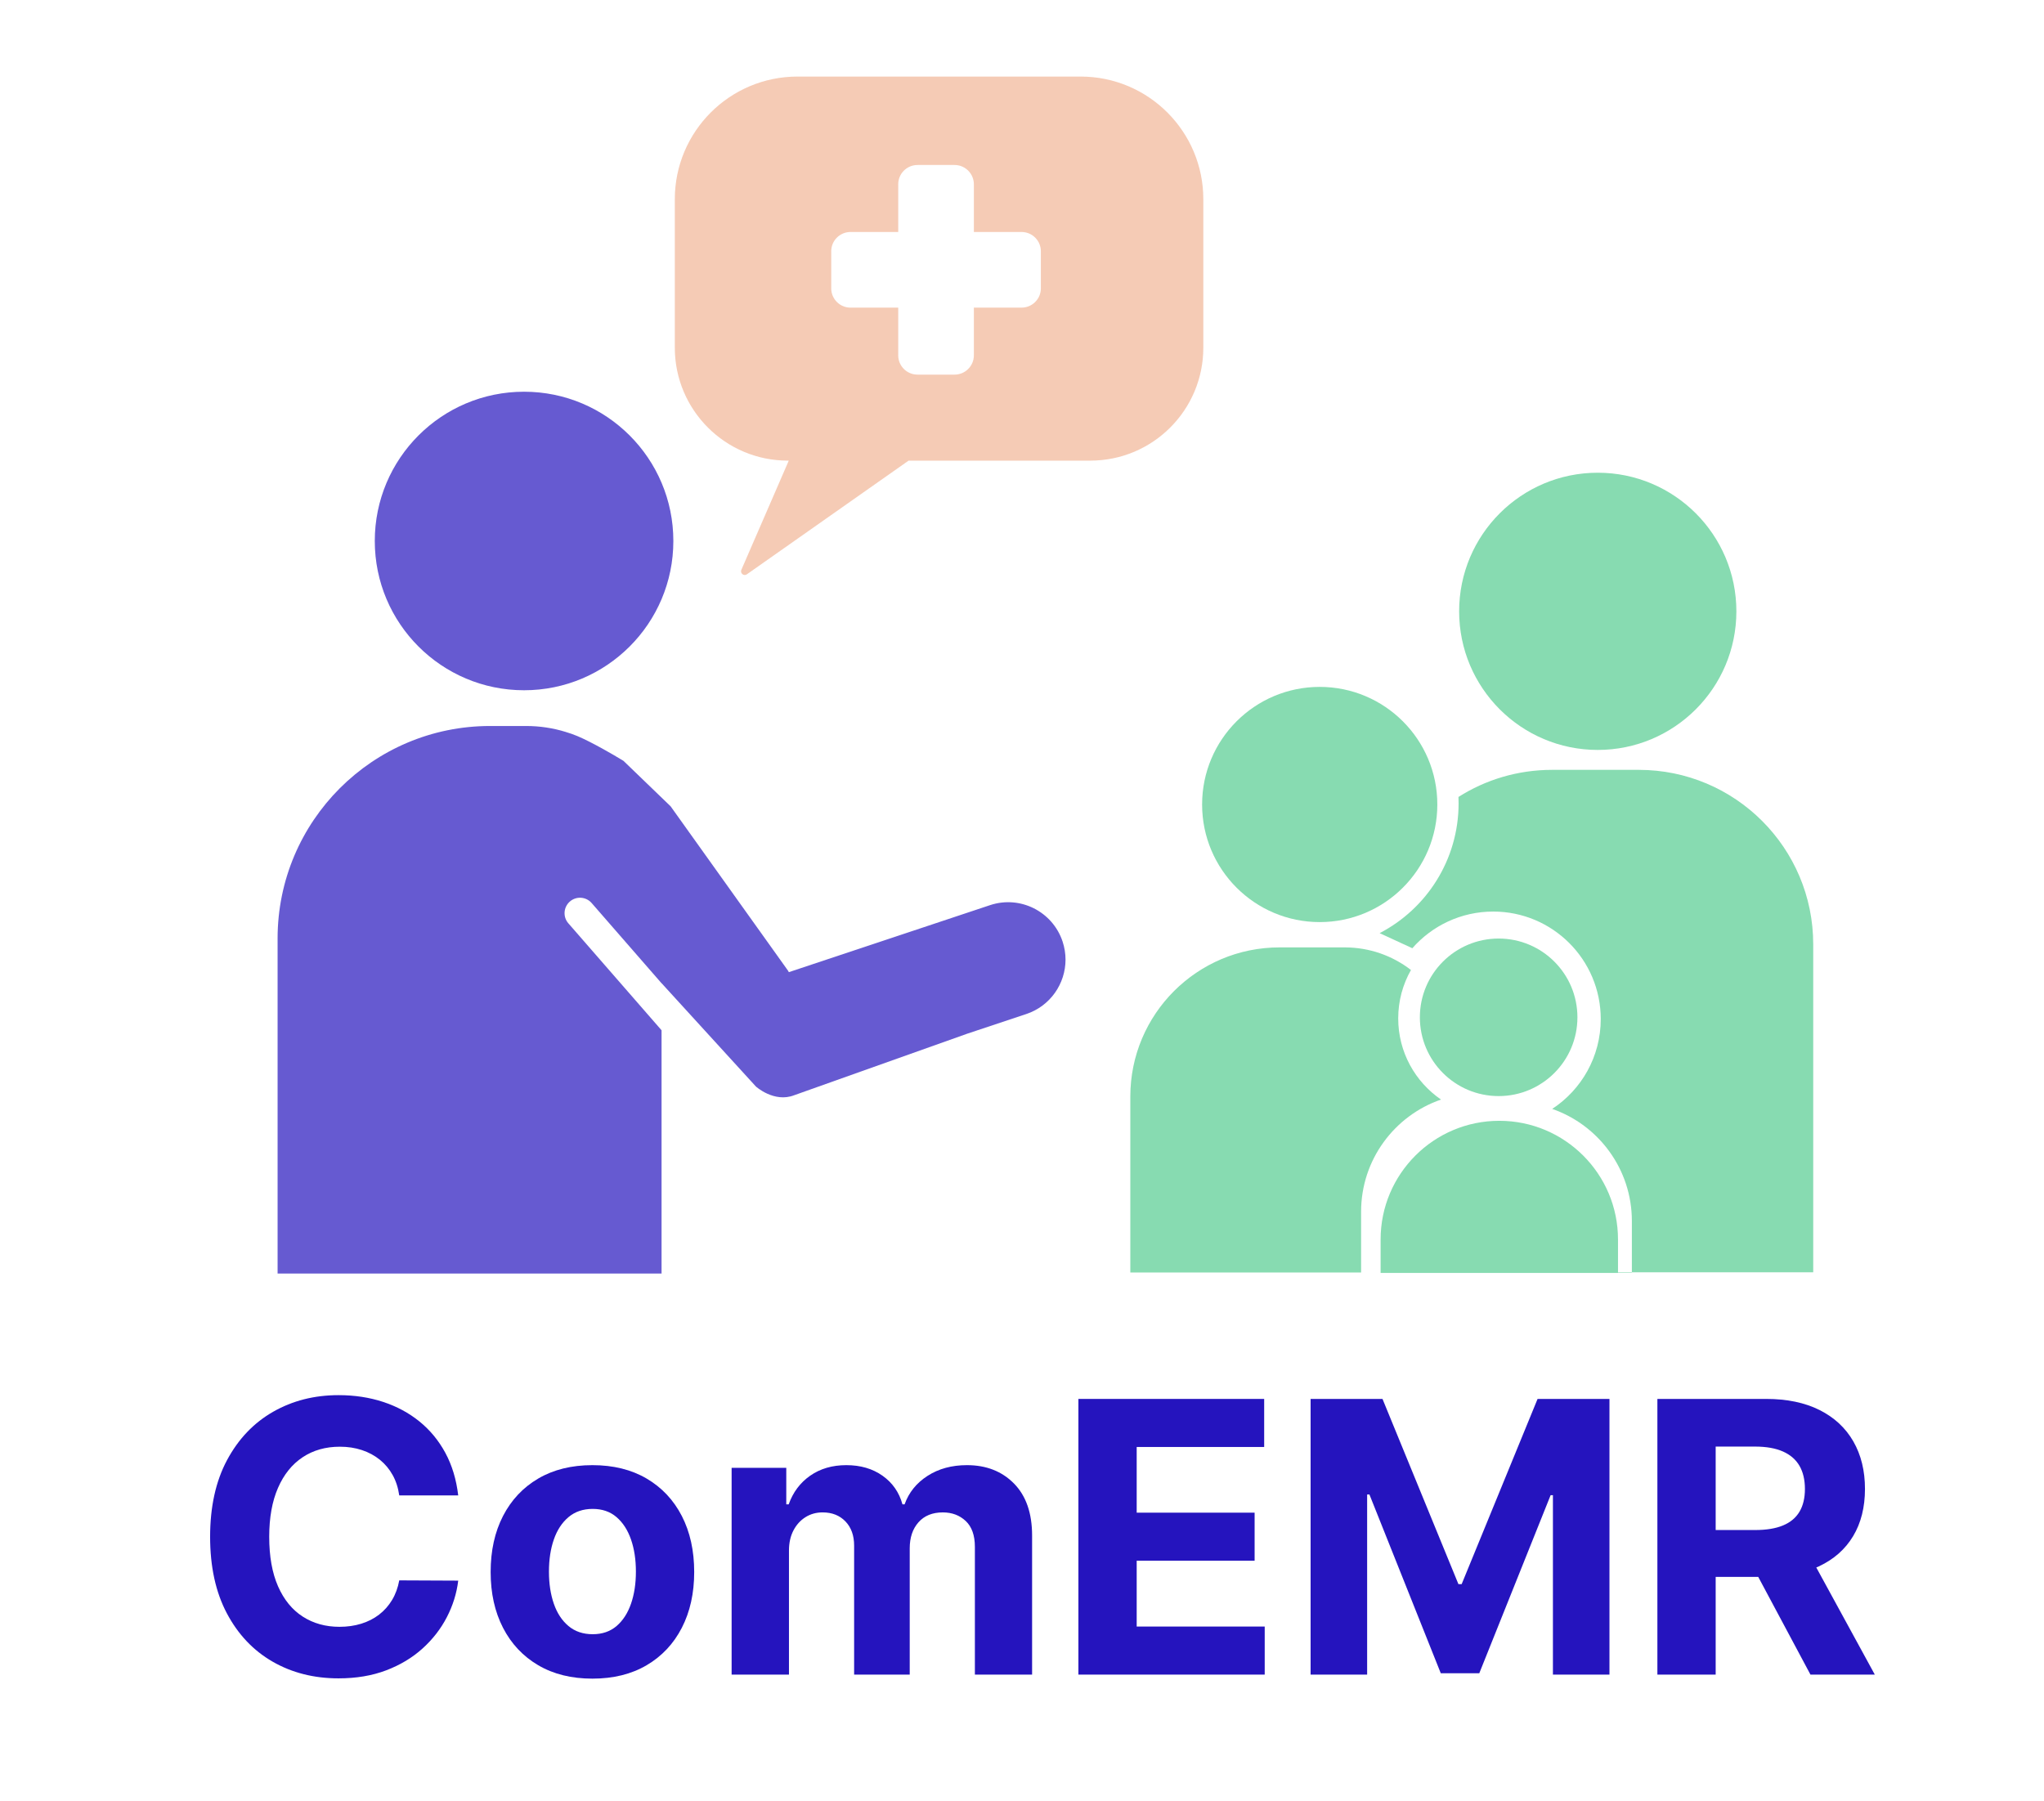
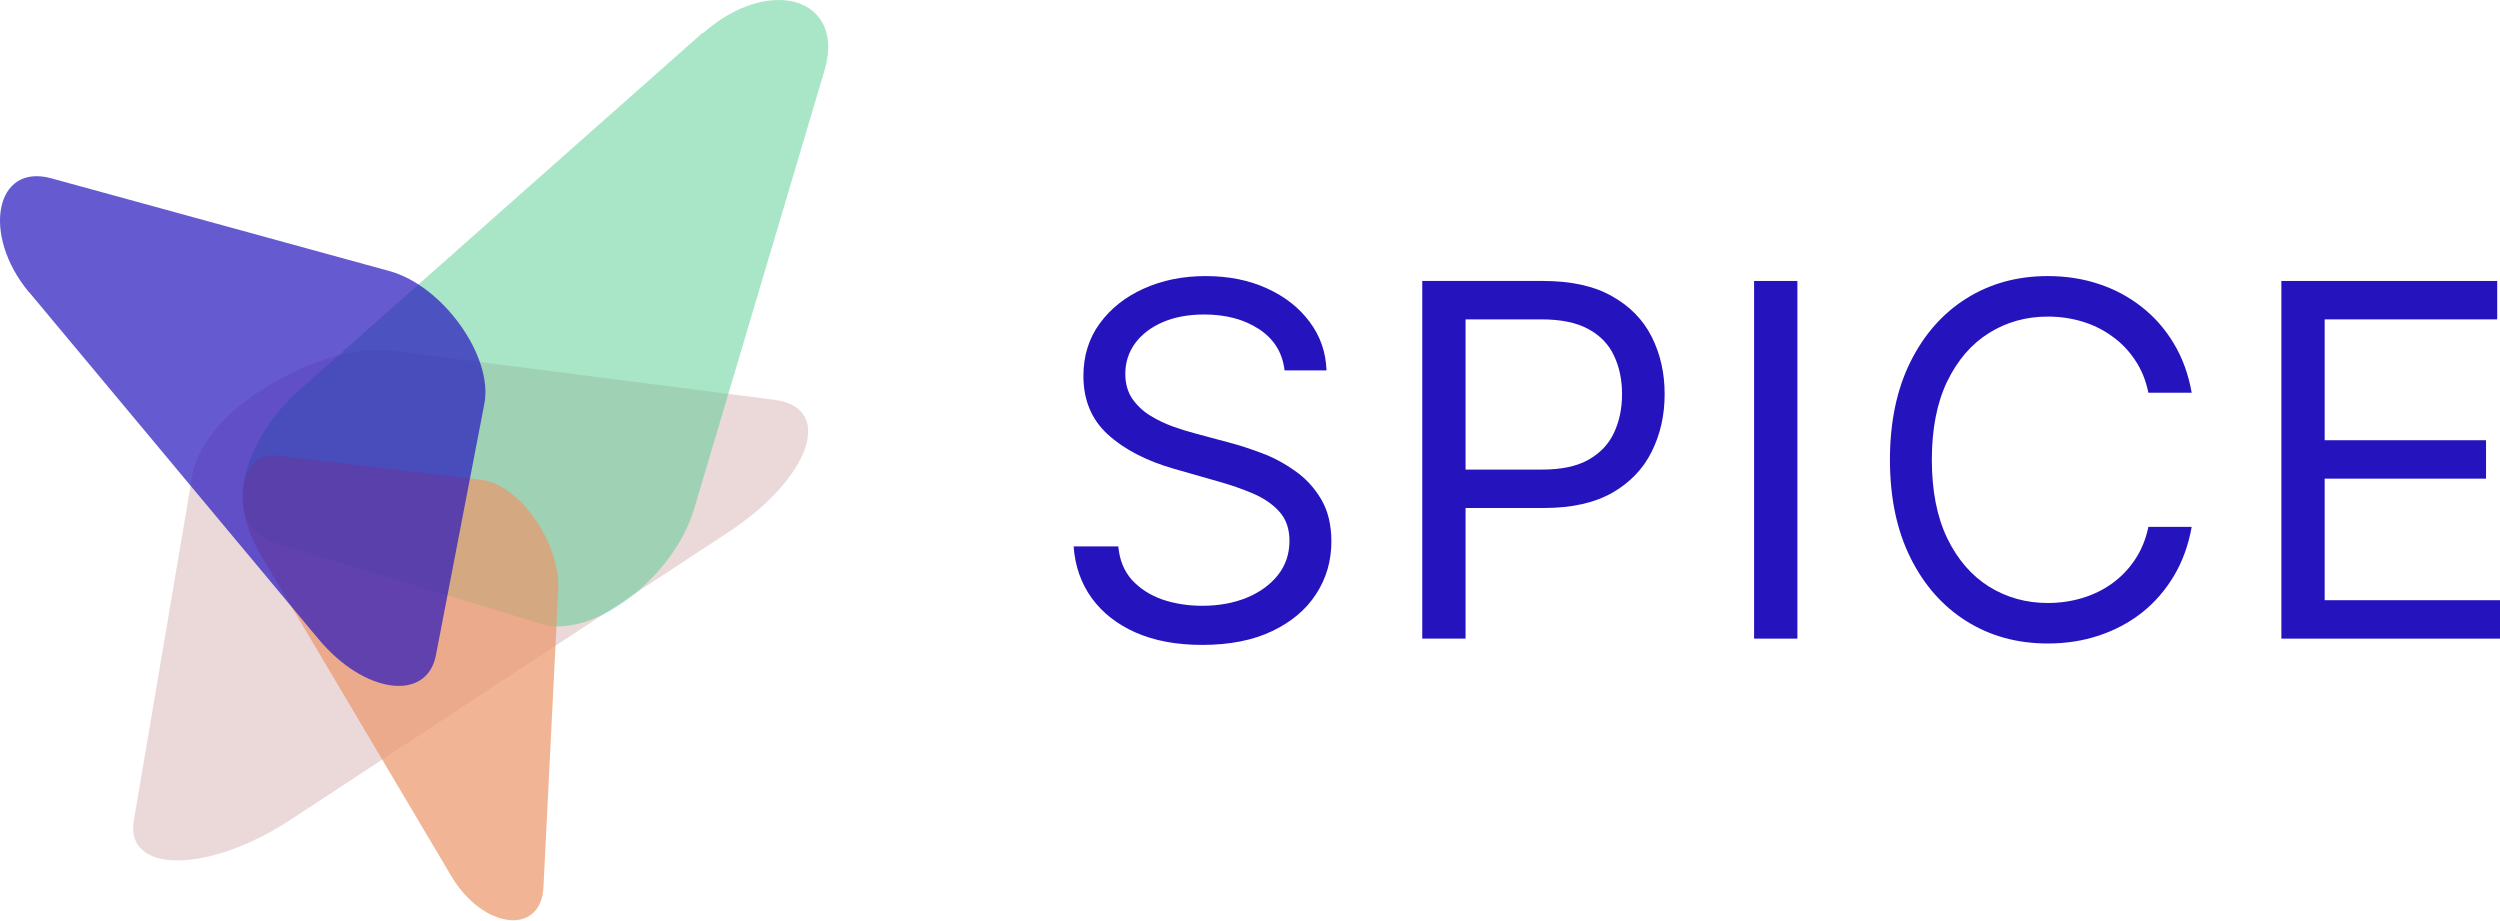
- <svg xmlns="http://www.w3.org/2000/svg" id="Layer_1" version="1.1" viewBox="0 0 463.127 408.078">
-   <g>
-     <path d="M103.82,338.866h-13.359c-.244-1.728-.742-3.269-1.495-4.621-.752-1.352-1.718-2.506-2.897-3.462-1.18-.955-2.537-1.688-4.071-2.196-1.536-.508-3.198-.762-4.987-.762-3.233,0-6.05.798-8.449,2.394-2.399,1.597-4.261,3.915-5.582,6.955-1.322,3.04-1.982,6.726-1.982,11.057,0,4.453.666,8.195,1.998,11.225,1.331,3.03,3.197,5.318,5.597,6.863,2.399,1.546,5.175,2.318,8.327,2.318,1.77,0,3.411-.233,4.926-.702,1.515-.467,2.862-1.153,4.042-2.059,1.179-.904,2.16-2.008,2.943-3.31.782-1.301,1.327-2.785,1.632-4.453l13.359.061c-.346,2.867-1.204,5.628-2.577,8.281-1.372,2.654-3.213,5.023-5.521,7.107-2.309,2.085-5.054,3.731-8.235,4.941-3.183,1.21-6.777,1.814-10.783,1.814-5.571,0-10.549-1.261-14.931-3.782-4.382-2.521-7.839-6.171-10.37-10.95-2.532-4.778-3.798-10.563-3.798-17.355s1.281-12.607,3.844-17.386c2.562-4.778,6.039-8.424,10.432-10.936,4.392-2.511,9.333-3.767,14.823-3.767,3.62,0,6.98.509,10.081,1.525s5.852,2.496,8.251,4.438c2.399,1.942,4.356,4.316,5.872,7.122,1.515,2.807,2.485,6.02,2.912,9.639Z" fill="#2514be" />
-     <path d="M134.23,380.38c-4.738,0-8.83-1.012-12.277-3.035-3.446-2.023-6.105-4.85-7.976-8.479-1.871-3.63-2.807-7.844-2.807-12.644,0-4.839.936-9.074,2.807-12.703,1.87-3.63,4.529-6.456,7.976-8.48,3.447-2.022,7.539-3.034,12.277-3.034s8.83,1.012,12.277,3.034c3.446,2.024,6.105,4.851,7.977,8.48,1.87,3.629,2.806,7.864,2.806,12.703,0,4.8-.936,9.014-2.806,12.644-1.871,3.63-4.53,6.456-7.977,8.479-3.447,2.023-7.539,3.035-12.277,3.035ZM134.292,370.314c2.155,0,3.954-.615,5.398-1.846,1.443-1.23,2.536-2.913,3.279-5.048.742-2.136,1.113-4.565,1.113-7.29s-.371-5.155-1.113-7.29c-.743-2.136-1.836-3.823-3.279-5.063-1.444-1.24-3.243-1.86-5.398-1.86-2.177,0-4.001.62-5.476,1.86s-2.583,2.928-3.324,5.063c-.743,2.135-1.113,4.565-1.113,7.29s.37,5.154,1.113,7.29c.741,2.135,1.85,3.817,3.324,5.048s3.299,1.846,5.476,1.846Z" fill="#2514be" />
-     <path d="M165.77,379.465v-46.852h12.384v8.267h.549c.976-2.745,2.603-4.911,4.88-6.497s5.003-2.379,8.175-2.379c3.213,0,5.948.798,8.205,2.395,2.257,1.596,3.762,3.757,4.515,6.481h.487c.956-2.685,2.689-4.835,5.201-6.451,2.511-1.617,5.485-2.425,8.922-2.425,4.371,0,7.925,1.388,10.66,4.163,2.734,2.775,4.103,6.706,4.103,11.789v31.509h-12.963v-28.946c0-2.603-.692-4.555-2.074-5.856-1.384-1.302-3.111-1.952-5.186-1.952-2.359,0-4.199.747-5.521,2.242-1.322,1.494-1.983,3.462-1.983,5.901v28.611h-12.597v-29.221c0-2.298-.656-4.128-1.968-5.491-1.312-1.361-3.035-2.043-5.17-2.043-1.444,0-2.74.361-3.889,1.083-1.149.722-2.06,1.729-2.73,3.02s-1.007,2.801-1.007,4.529v28.123h-12.993Z" fill="#2514be" />
-     <path d="M244.342,379.465v-62.468h42.093v10.889h-28.886v14.885h26.72v10.89h-26.72v14.915h29.007v10.89h-42.214Z" fill="#2514be" />
-     <path d="M296.957,316.997h16.288l17.203,41.971h.731l17.203-41.971h16.288v62.468h-12.811v-40.659h-.519l-16.166,40.354h-8.724l-16.166-40.506h-.519v40.812h-12.811v-62.468Z" fill="#2514be" />
-     <path d="M375.529,379.465v-62.468h24.646c4.717,0,8.748.839,12.094,2.516,3.345,1.678,5.896,4.047,7.656,7.107,1.759,3.061,2.638,6.654,2.638,10.782s-.895,7.712-2.684,10.691c-1.79,2.979-4.377,5.261-7.763,6.848-3.386,1.586-7.479,2.379-12.277,2.379h-16.501v-10.615h14.366c2.521,0,4.615-.345,6.283-1.036,1.667-.691,2.913-1.729,3.736-3.111s1.235-3.101,1.235-5.155c0-2.074-.412-3.822-1.235-5.246-.823-1.423-2.074-2.506-3.752-3.249-1.678-.741-3.787-1.113-6.329-1.113h-8.906v51.671h-13.207ZM409.264,351.037l15.526,28.428h-14.58l-15.19-28.428h14.244Z" fill="#2514be" />
-   </g>
-   <g opacity=".7">
-     <path d="M326.506,249.16c-10.54,3.63-18.11,13.64-18.11,25.41v13.78h-52.29v-39.87c0-18.67,15.13-33.8,33.8-33.8h14.77c5.66,0,10.87,1.91,15.02,5.12-1.84,3.24-2.89,6.98-2.89,10.97,0,7.64,3.84,14.37,9.7,18.39Z" fill="#54cc90" />
-     <circle cx="299.02" cy="182.299" r="26.648" fill="#54cc90" />
-     <circle cx="339.561" cy="230.524" r="17.849" fill="#54cc90" />
-     <circle cx="362.018" cy="138.527" r="31.408" fill="#54cc90" />
-     <path d="M410.836,213.97v74.33h-41.09v-11.62c0-11.75-7.54-21.75-18.05-25.4,6.63-4.35,11-11.84,11-20.36,0-13.46-10.91-24.36-24.36-24.36-7.31,0-13.87,3.22-18.33,8.31l-7.41-3.42c10.63-5.51,17.89-16.62,17.89-29.42,0-.48-.01-.96-.03-1.44,6.13-3.89,13.41-6.14,21.21-6.14h19.65c21.83,0,39.52,17.7,39.52,39.52Z" fill="#54cc90" />
-     <path d="M339.71,253.974h0c14.844,0,26.895,12.051,26.895,26.895v7.575h-53.789v-7.575c0-14.844,12.051-26.895,26.895-26.895Z" fill="#54cc90" />
-     <polygon points="369.746 288.3 369.746 288.36 322.066 288.36 322.106 288.35 322.326 288.3 369.746 288.3" fill="#54cc90" />
-     <polygon points="369.746 288.3 369.746 288.36 322.066 288.36 322.106 288.35 322.326 288.3 369.746 288.3" fill="#54cc90" />
-     <polygon points="329.256 288.3 329.256 288.35 322.106 288.35 322.326 288.3 329.256 288.3" fill="#54cc90" />
-   </g>
-   <g isolation="isolate" opacity=".7">
-     <path d="M244.848,17.349h-64.15c-15.35,0-27.8,12.45-27.8,27.8v33.63c0,14.14,11.46,25.6,25.6,25.6h.22l-10.74,24.74c-.34.78.56,1.51,1.25,1.02l36.64-25.76h41.18c14.14,0,25.6-11.46,25.6-25.6v-33.63c0-15.35-12.45-27.8-27.8-27.8ZM235.838,65.339c0,2.41-1.96,4.37-4.37,4.37h-10.81v10.81c0,2.41-1.96,4.37-4.37,4.37h-8.4c-2.42,0-4.37-1.96-4.37-4.37v-10.81h-10.81c-2.42,0-4.37-1.96-4.37-4.37v-8.4c0-2.41,1.95-4.37,4.37-4.37h10.81v-10.81c0-2.41,1.95-4.37,4.37-4.37h8.4c2.41,0,4.37,1.96,4.37,4.37v10.81h10.81c2.41,0,4.37,1.96,4.37,4.37v8.4Z" fill="#eb956a" opacity=".7" />
-   </g>
-   <g opacity=".7">
-     <circle cx="118.742" cy="122.588" r="33.824" fill="#2514be" />
-     <path d="M241.426,217.45c0,5.44-3.44,10.51-8.89,12.33l-13.34,4.44-39.25,13.96c-4.53,1.77-8.67-1.97-8.67-1.97l-21.38-23.42v.02l-15.84-18.18c-1.27-1.46-3.48-1.61-4.94-.34-1.45,1.27-1.61,3.48-.34,4.93l21.12,24.24v55.12H62.896v-75.91c0-26.6,21.56-48.16,48.15-48.16h8.15c3.12,0,6.15.47,8.99,1.35q.01,0,.02.01c.88.26,1.74.56,2.58.91.03.01.05.02.07.03.85.36,1.75.79,2.66,1.25.09.04.18.09.27.14,3.73,1.9,7.48,4.21,7.48,4.21l10.68,10.3,26.62,37.27.17.31,45.58-15.18c6.81-2.27,14.17,1.42,16.44,8.23.45,1.36.67,2.75.67,4.11Z" fill="#2514be" />
-   </g>
+ <svg xmlns="http://www.w3.org/2000/svg" width="163" height="60" viewBox="0 0 163 60" fill="none">
+   <path opacity="0.2" d="M12.481 31.346L8.724 53.509C8.136 56.986 13.599 56.959 18.951 53.444L47.48 34.706C52.834 31.191 54.451 26.594 50.507 26.069L25.421 22.848C21.267 22.315 12.973 26.542 12.481 31.346Z" fill="#994242" />
+   <path opacity="0.5" d="M45.809 2.14L19.593 25.358C15.472 29.009 14.516 34.343 17.789 35.343L35.33 40.685C38.617 41.686 43.922 37.672 45.26 33.176L53.758 4.593C55.166 -0.143 50.15 -1.668 45.82 2.175" fill="#54CC90" />
+   <path opacity="0.7" d="M35.434 57.834L36.398 38.463C36.549 35.416 33.872 31.58 31.382 31.287L18.128 29.703C15.638 29.405 15.028 32.851 16.984 36.146L29.423 57.116C31.483 60.592 35.276 61.04 35.434 57.834Z" fill="#EB956A" />
+   <path opacity="0.7" d="M1.904 19.055L20.78 41.682C23.746 45.239 27.831 45.792 28.423 42.713L31.581 26.324C32.172 23.234 28.87 18.63 25.403 17.676L3.333 11.623C-0.319 10.623 -1.221 15.312 1.89 19.055" fill="#2514BE" />
+   <path d="M83.754 24.148C83.618 22.995 83.064 22.099 82.092 21.461C81.121 20.824 79.929 20.505 78.517 20.505C77.484 20.505 76.581 20.672 75.807 21.006C75.04 21.34 74.441 21.799 74.008 22.384C73.583 22.968 73.37 23.632 73.37 24.376C73.37 24.999 73.518 25.534 73.814 25.982C74.118 26.422 74.505 26.79 74.976 27.086C75.446 27.375 75.94 27.614 76.456 27.803C76.972 27.986 77.447 28.134 77.879 28.247L80.248 28.885C80.855 29.045 81.53 29.265 82.274 29.546C83.026 29.826 83.743 30.21 84.426 30.696C85.117 31.174 85.686 31.789 86.134 32.54C86.582 33.292 86.806 34.214 86.806 35.307C86.806 36.567 86.476 37.706 85.815 38.723C85.163 39.74 84.206 40.548 82.946 41.148C81.694 41.748 80.172 42.048 78.38 42.048C76.71 42.048 75.264 41.778 74.042 41.239C72.828 40.7 71.871 39.949 71.173 38.985C70.482 38.021 70.091 36.901 70 35.626H72.915C72.991 36.506 73.287 37.235 73.803 37.812C74.327 38.381 74.987 38.806 75.784 39.087C76.589 39.36 77.454 39.497 78.38 39.497C79.458 39.497 80.426 39.322 81.284 38.973C82.141 38.617 82.821 38.123 83.322 37.493C83.823 36.855 84.073 36.112 84.073 35.261C84.073 34.487 83.857 33.857 83.424 33.371C82.992 32.886 82.422 32.491 81.716 32.187C81.01 31.884 80.248 31.618 79.428 31.39L76.558 30.57C74.737 30.047 73.294 29.299 72.232 28.327C71.169 27.356 70.638 26.084 70.638 24.513C70.638 23.207 70.991 22.069 71.697 21.097C72.41 20.118 73.367 19.359 74.566 18.82C75.773 18.273 77.12 18 78.608 18C80.111 18 81.447 18.27 82.616 18.808C83.785 19.34 84.711 20.069 85.394 20.995C86.085 21.921 86.449 22.972 86.487 24.148H83.754Z" fill="#2514BE" />
+   <path d="M92.731 41.638V18.319H100.61C102.44 18.319 103.935 18.649 105.097 19.309C106.266 19.962 107.131 20.846 107.693 21.962C108.254 23.078 108.535 24.323 108.535 25.697C108.535 27.071 108.254 28.32 107.693 29.443C107.139 30.567 106.281 31.462 105.119 32.13C103.958 32.791 102.47 33.121 100.656 33.121H95.008V30.616H100.565C101.817 30.616 102.823 30.399 103.582 29.967C104.341 29.534 104.892 28.95 105.233 28.213C105.582 27.47 105.757 26.631 105.757 25.697C105.757 24.763 105.582 23.928 105.233 23.192C104.892 22.456 104.338 21.879 103.571 21.461C102.804 21.036 101.787 20.824 100.519 20.824H95.555V41.638H92.731Z" fill="#2514BE" />
+   <path d="M117.19 18.319V41.638H114.367V18.319H117.19Z" fill="#2514BE" />
+   <path d="M142.899 25.606H140.075C139.908 24.794 139.616 24.08 139.198 23.465C138.789 22.851 138.288 22.334 137.696 21.917C137.111 21.492 136.462 21.173 135.748 20.96C135.035 20.748 134.291 20.642 133.517 20.642C132.105 20.642 130.826 20.998 129.68 21.712C128.541 22.425 127.634 23.477 126.958 24.866C126.29 26.255 125.956 27.959 125.956 29.978C125.956 31.997 126.29 33.702 126.958 35.091C127.634 36.48 128.541 37.531 129.68 38.245C130.826 38.958 132.105 39.315 133.517 39.315C134.291 39.315 135.035 39.209 135.748 38.996C136.462 38.783 137.111 38.468 137.696 38.051C138.288 37.626 138.789 37.106 139.198 36.491C139.616 35.869 139.908 35.155 140.075 34.35H142.899C142.686 35.542 142.299 36.609 141.738 37.55C141.176 38.491 140.478 39.292 139.643 39.953C138.808 40.605 137.87 41.102 136.83 41.444C135.798 41.786 134.693 41.956 133.517 41.956C131.528 41.956 129.759 41.471 128.211 40.499C126.662 39.527 125.444 38.146 124.556 36.355C123.668 34.563 123.224 32.438 123.224 29.978C123.224 27.519 123.668 25.393 124.556 23.602C125.444 21.811 126.662 20.429 128.211 19.457C129.759 18.486 131.528 18 133.517 18C134.693 18 135.798 18.171 136.83 18.512C137.87 18.854 138.808 19.355 139.643 20.015C140.478 20.668 141.176 21.465 141.738 22.406C142.299 23.34 142.686 24.407 142.899 25.606Z" fill="#2514BE" />
+   <path d="M148.745 41.638V18.319H162.818V20.824H151.568V28.703H162.089V31.208H151.568V39.133H163V41.638H148.745Z" fill="#2514BE" />
</svg>
